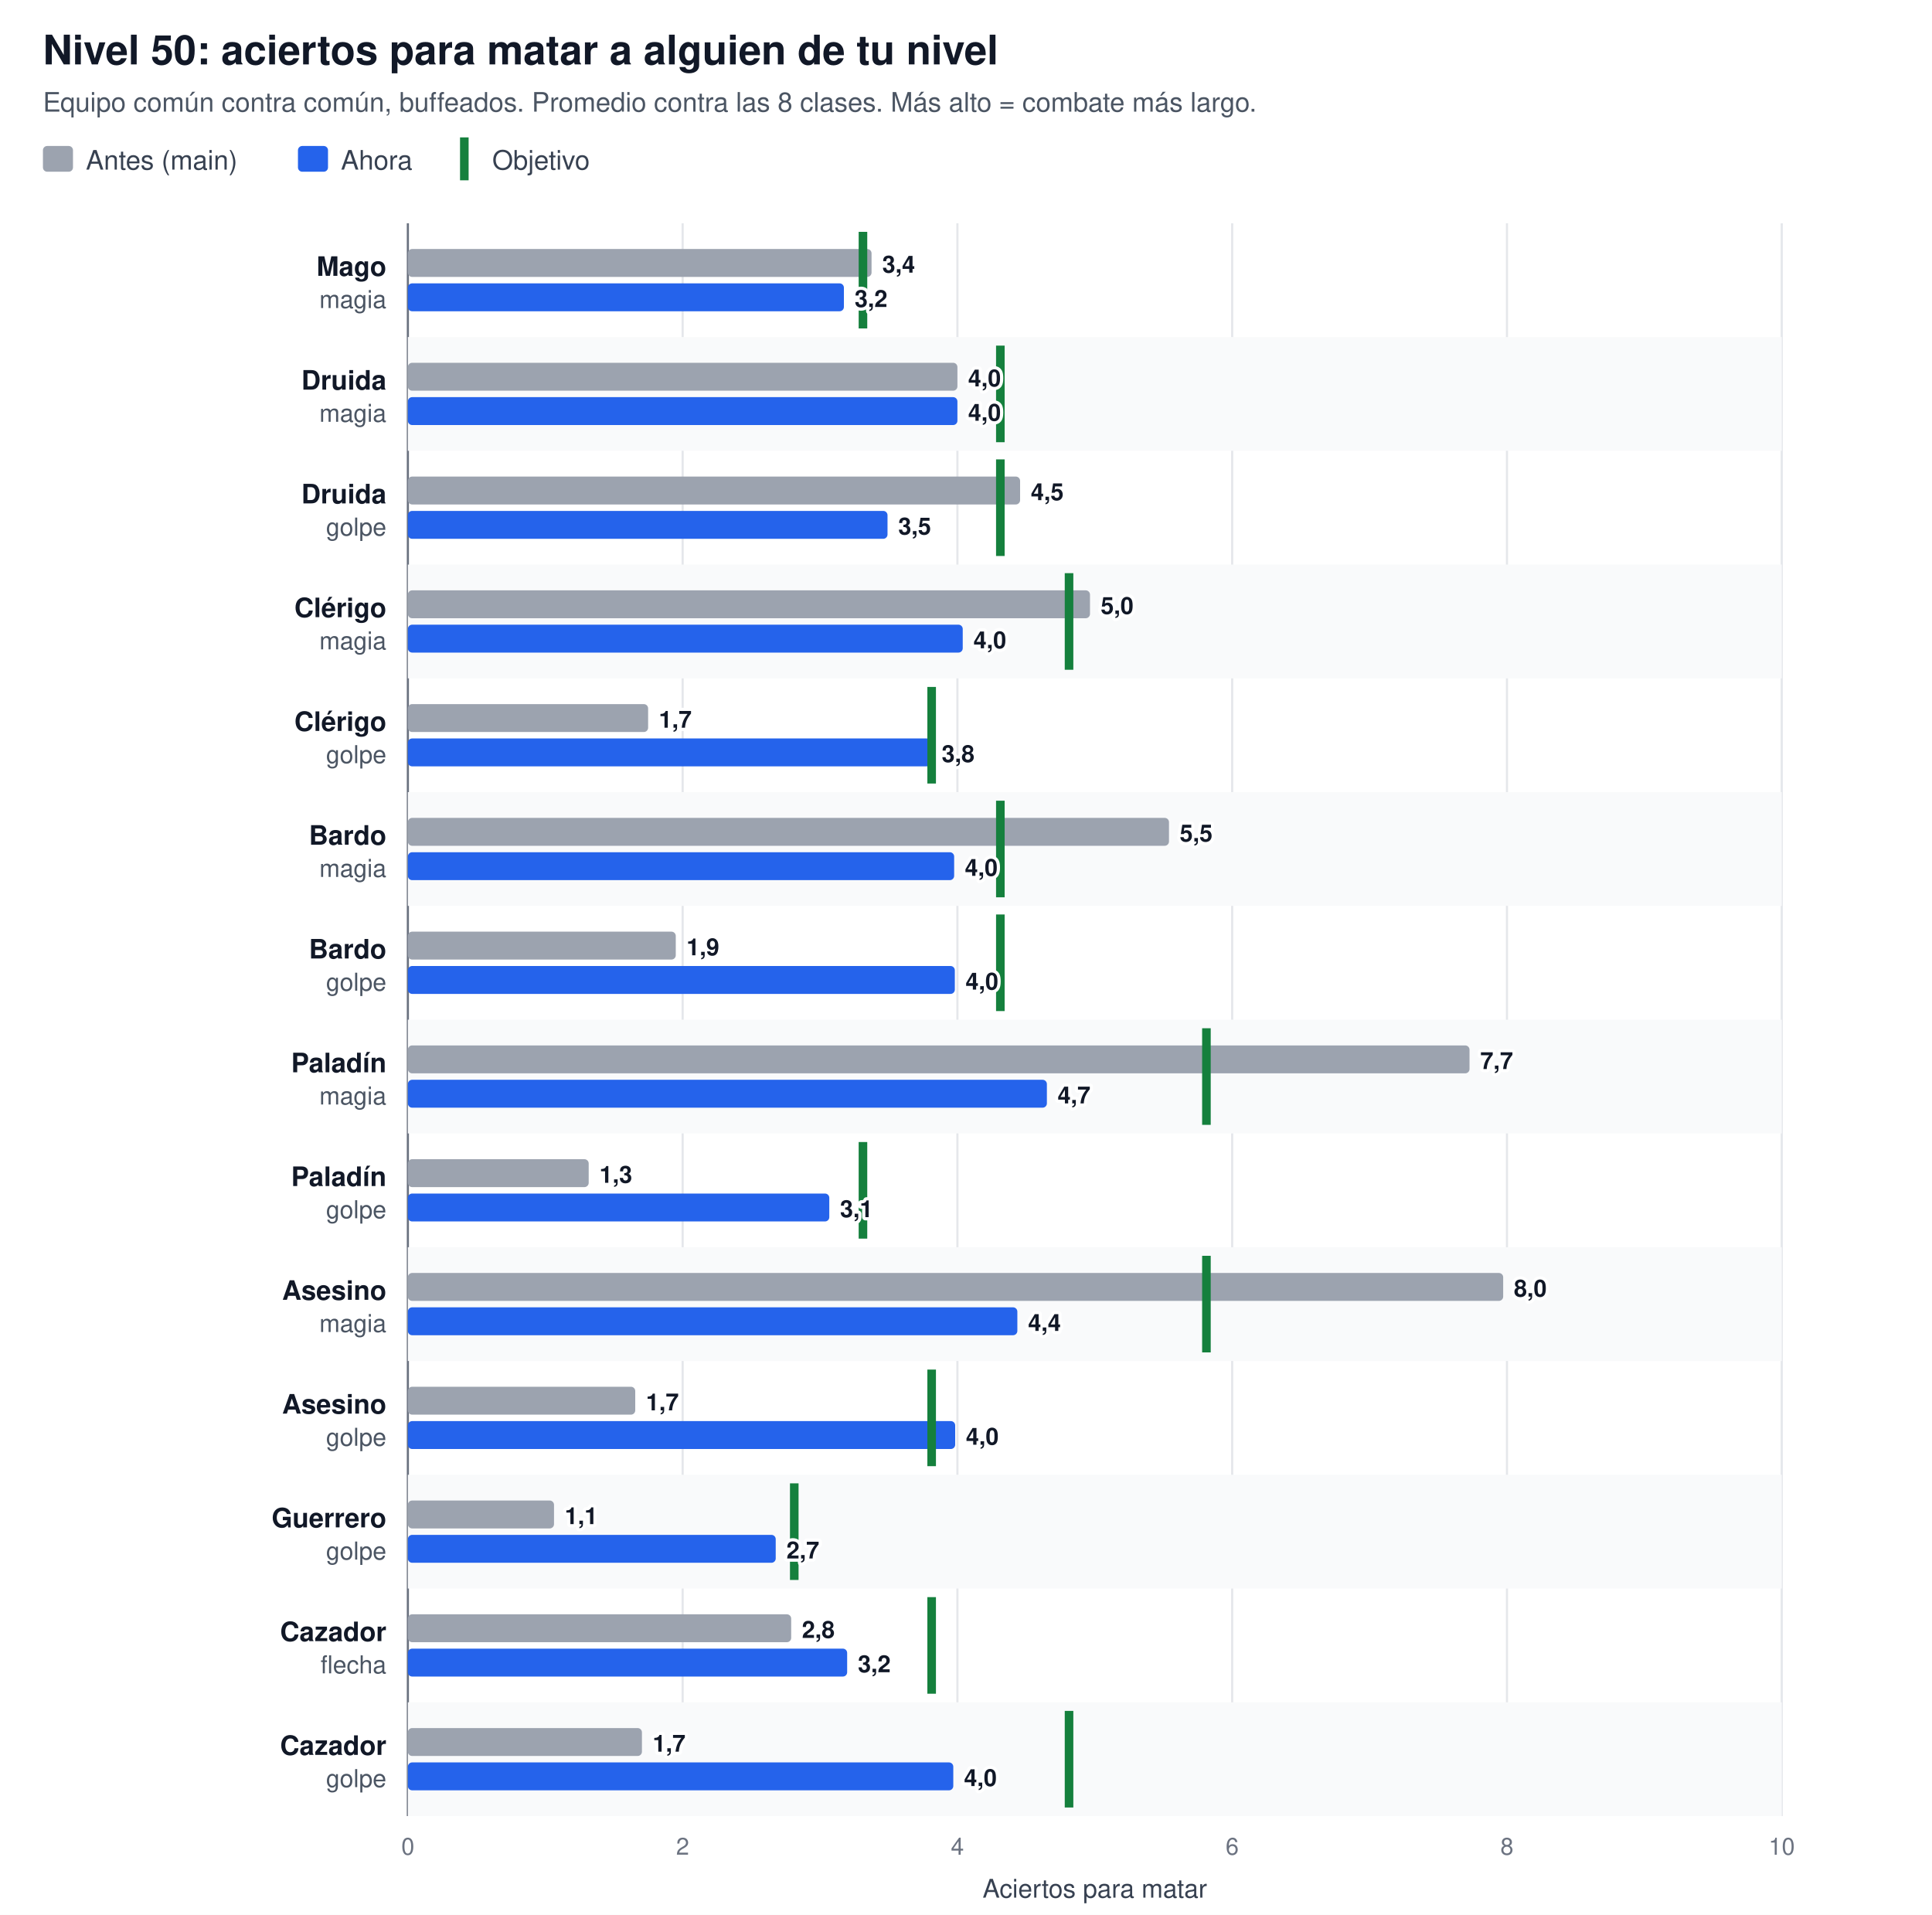
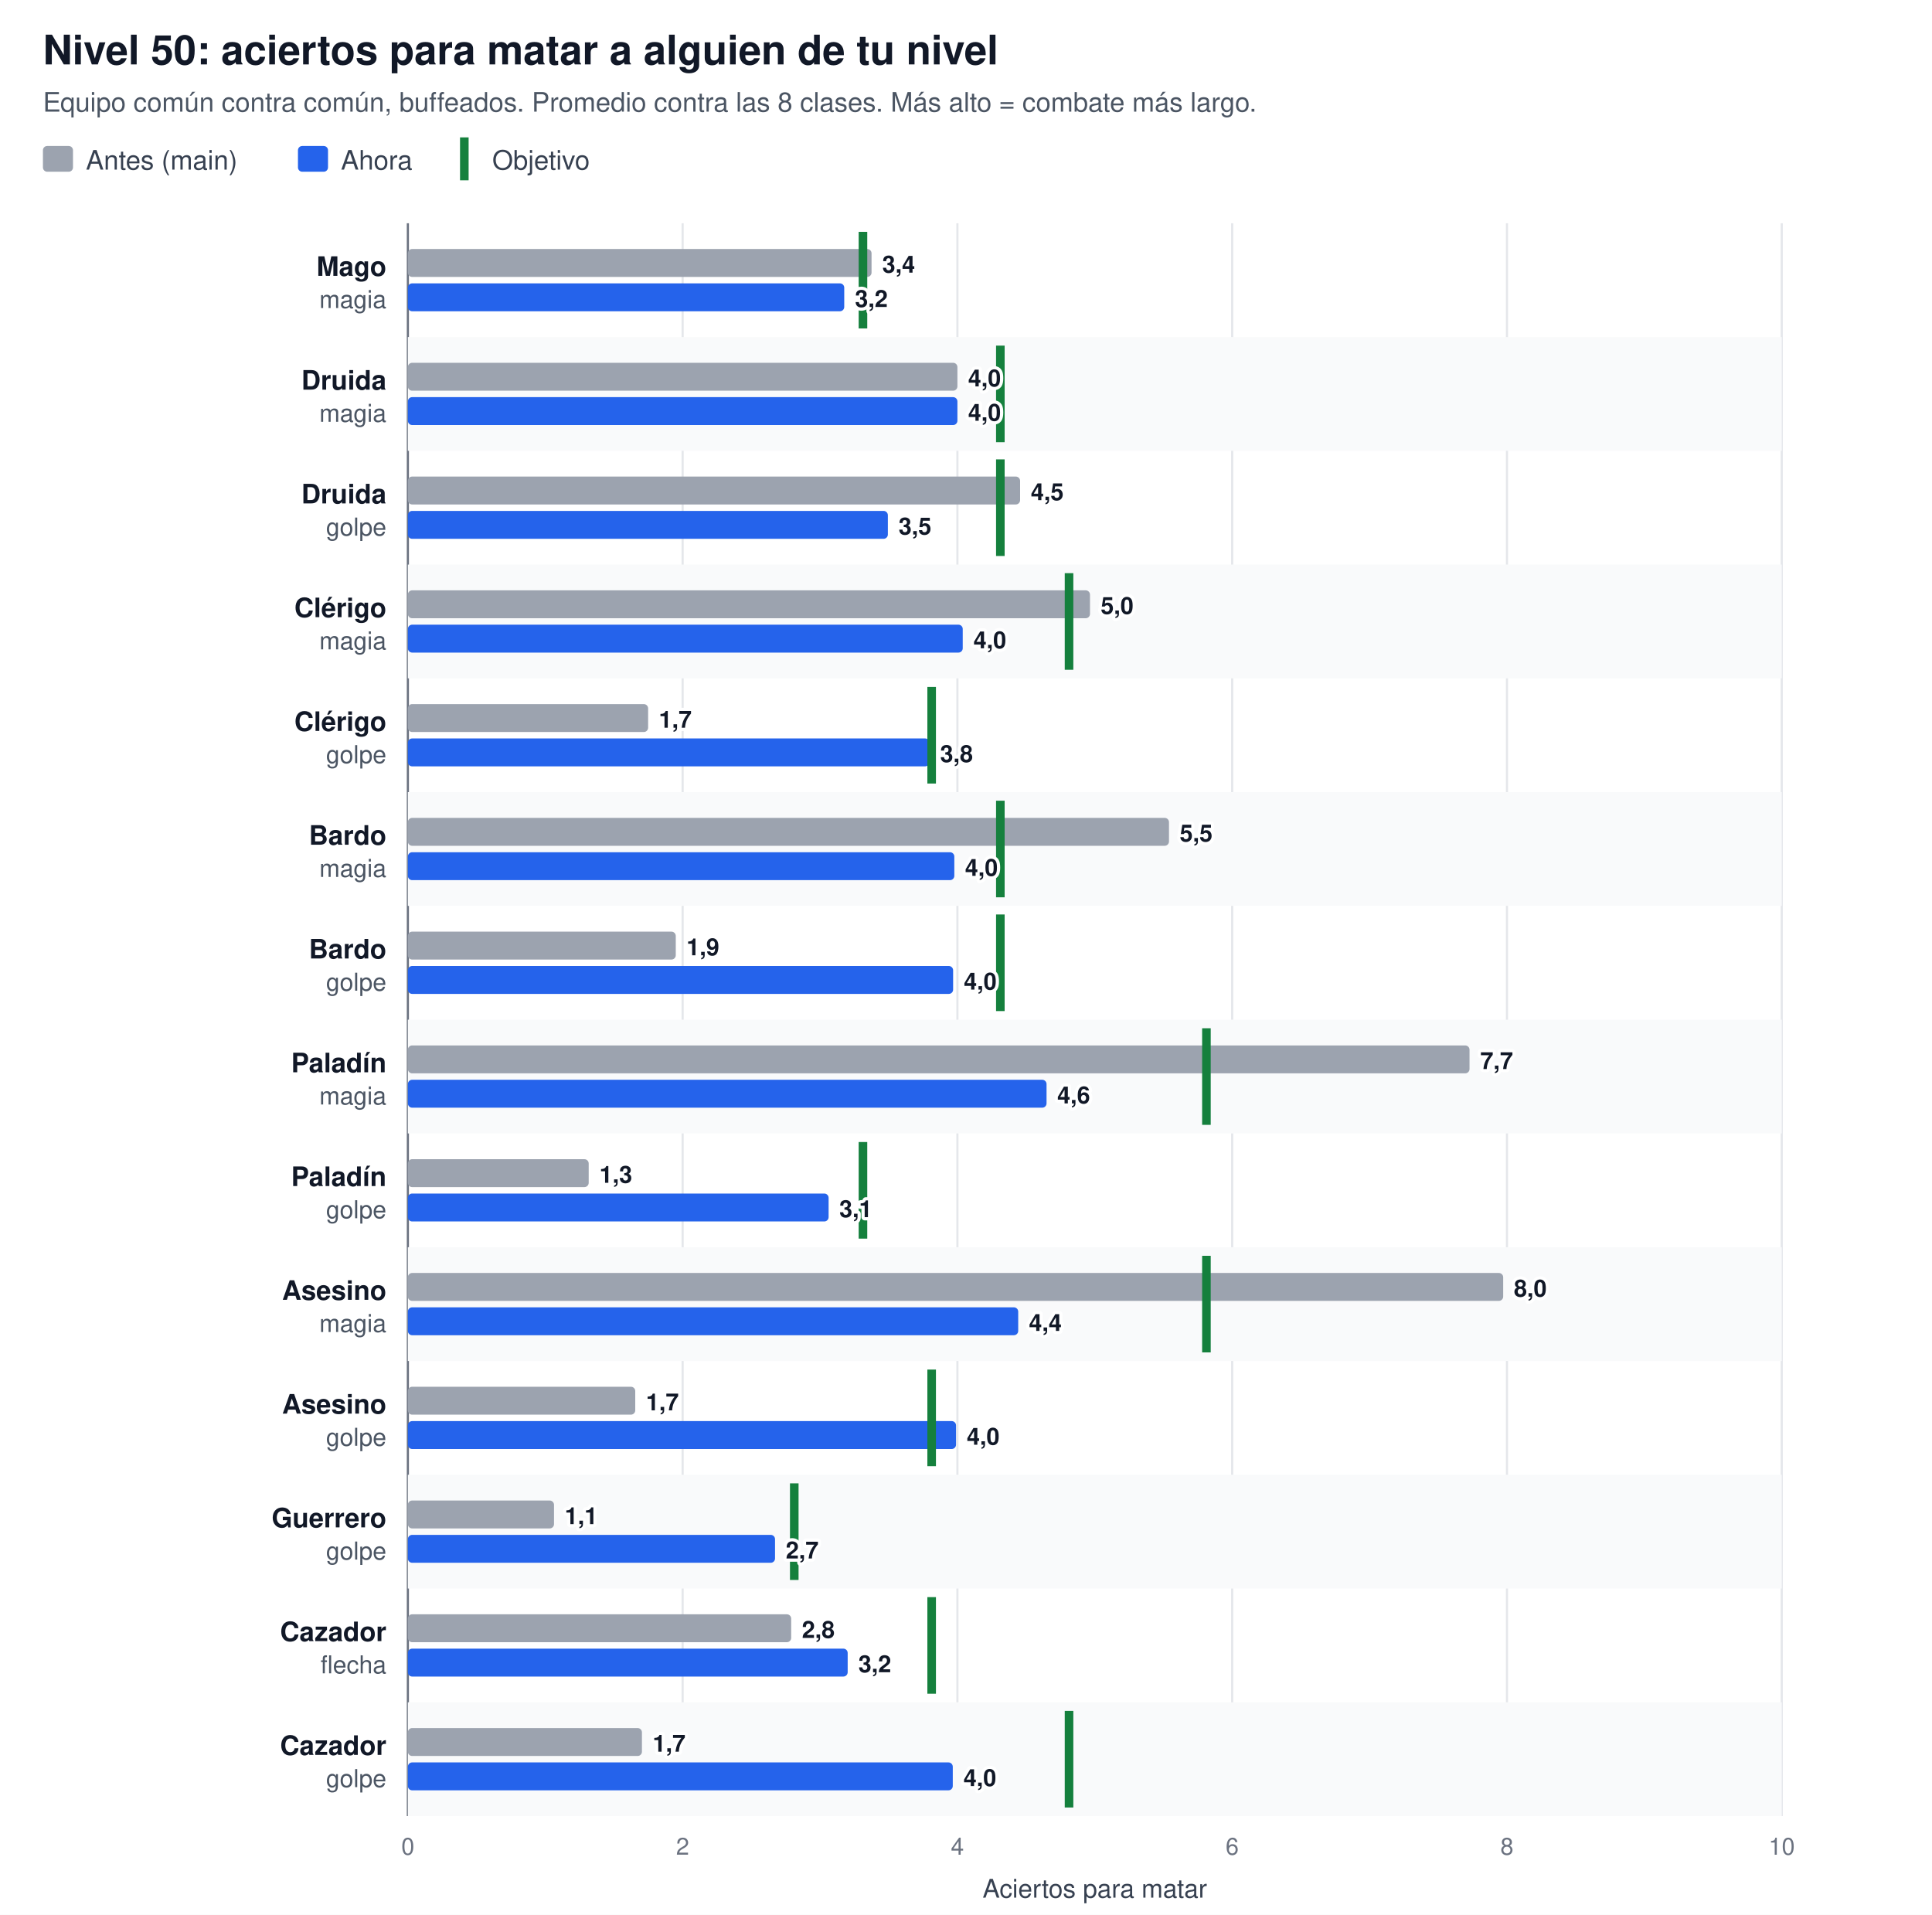
<svg xmlns="http://www.w3.org/2000/svg" width="900" height="892" viewBox="0 0 900 892" font-family="Helvetica, Arial, sans-serif">
  <rect width="100%" height="100%" fill="#ffffff" />
  <text x="20" y="30" font-size="19" font-weight="700" fill="#111827">Nivel 50: aciertos para matar a alguien de tu nivel</text>
  <text x="20" y="52" font-size="12.5" fill="#4b5563">Equipo común contra común, buffeados. Promedio contra las 8 clases. Más alto = combate más largo.</text>
  <rect x="20" y="68" width="14" height="12" fill="#9ca3af" rx="2" />
  <text x="40" y="79" font-size="12.5" fill="#374151">Antes (main)</text>
  <rect x="138.8" y="68" width="14" height="12" fill="#2563eb" rx="2" />
  <text x="158.8" y="79" font-size="12.5" fill="#374151">Ahora</text>
  <rect x="214.3" y="64" width="4" height="20" fill="#15803d" />
  <text x="229.3" y="79" font-size="12.5" fill="#374151">Objetivo</text>
  <line x1="190" y1="104" x2="190" y2="846" stroke="#6b7280" stroke-width="1" />
  <text x="190" y="864" font-size="11" text-anchor="middle" fill="#6b7280">0</text>
  <line x1="318" y1="104" x2="318" y2="846" stroke="#e5e7eb" stroke-width="1" />
  <text x="318" y="864" font-size="11" text-anchor="middle" fill="#6b7280">2</text>
  <line x1="446" y1="104" x2="446" y2="846" stroke="#e5e7eb" stroke-width="1" />
  <text x="446" y="864" font-size="11" text-anchor="middle" fill="#6b7280">4</text>
  <line x1="574" y1="104" x2="574" y2="846" stroke="#e5e7eb" stroke-width="1" />
  <text x="574" y="864" font-size="11" text-anchor="middle" fill="#6b7280">6</text>
  <line x1="702" y1="104" x2="702" y2="846" stroke="#e5e7eb" stroke-width="1" />
  <text x="702" y="864" font-size="11" text-anchor="middle" fill="#6b7280">8</text>
  <line x1="830" y1="104" x2="830" y2="846" stroke="#e5e7eb" stroke-width="1" />
  <text x="830" y="864" font-size="11" text-anchor="middle" fill="#6b7280">10</text>
  <text x="510" y="884" font-size="12" text-anchor="middle" fill="#374151">Aciertos para matar</text>
  <text x="180" y="128.5" font-size="12.5" font-weight="600" text-anchor="end" fill="#111827">Mago</text>
  <text x="180" y="143.5" font-size="11.5" text-anchor="end" fill="#4b5563">magia</text>
  <rect x="190" y="116" width="216" height="13" fill="#9ca3af" rx="2" />
-   <rect x="190" y="132" width="203.12" height="13" fill="#2563eb" rx="2" />
+   <rect x="190" y="132" width="203.28" height="13" fill="#2563eb" rx="2" />
  <rect x="400" y="108" width="4" height="45" fill="#15803d" />
  <text x="411" y="127" font-size="11" font-weight="600" fill="#111827" paint-order="stroke" stroke="#ffffff" stroke-width="3" stroke-linejoin="round">3,4</text>
-   <text x="398.12" y="143" font-size="11" font-weight="600" fill="#111827" paint-order="stroke" stroke="#ffffff" stroke-width="3" stroke-linejoin="round">3,2</text>
+   <text x="398.28" y="143" font-size="11" font-weight="600" fill="#111827" paint-order="stroke" stroke="#ffffff" stroke-width="3" stroke-linejoin="round">3,2</text>
  <rect x="190" y="157" width="640" height="53" fill="#f9fafb" />
  <text x="180" y="181.5" font-size="12.5" font-weight="600" text-anchor="end" fill="#111827">Druida</text>
  <text x="180" y="196.5" font-size="11.5" text-anchor="end" fill="#4b5563">magia</text>
  <rect x="190" y="169" width="256" height="13" fill="#9ca3af" rx="2" />
  <rect x="190" y="185" width="256" height="13" fill="#2563eb" rx="2" />
  <rect x="464" y="161" width="4" height="45" fill="#15803d" />
  <text x="451" y="180" font-size="11" font-weight="600" fill="#111827" paint-order="stroke" stroke="#ffffff" stroke-width="3" stroke-linejoin="round">4,0</text>
  <text x="451" y="196" font-size="11" font-weight="600" fill="#111827" paint-order="stroke" stroke="#ffffff" stroke-width="3" stroke-linejoin="round">4,0</text>
  <text x="180" y="234.5" font-size="12.5" font-weight="600" text-anchor="end" fill="#111827">Druida</text>
  <text x="180" y="249.5" font-size="11.5" text-anchor="end" fill="#4b5563">golpe</text>
  <rect x="190" y="222" width="285.2" height="13" fill="#9ca3af" rx="2" />
-   <rect x="190" y="238" width="223.44" height="13" fill="#2563eb" rx="2" />
+   <rect x="190" y="238" width="223.6" height="13" fill="#2563eb" rx="2" />
  <rect x="464" y="214" width="4" height="45" fill="#15803d" />
  <text x="480.2" y="233" font-size="11" font-weight="600" fill="#111827" paint-order="stroke" stroke="#ffffff" stroke-width="3" stroke-linejoin="round">4,5</text>
-   <text x="418.44" y="249" font-size="11" font-weight="600" fill="#111827" paint-order="stroke" stroke="#ffffff" stroke-width="3" stroke-linejoin="round">3,5</text>
+   <text x="418.6" y="249" font-size="11" font-weight="600" fill="#111827" paint-order="stroke" stroke="#ffffff" stroke-width="3" stroke-linejoin="round">3,5</text>
  <rect x="190" y="263" width="640" height="53" fill="#f9fafb" />
  <text x="180" y="287.5" font-size="12.5" font-weight="600" text-anchor="end" fill="#111827">Clérigo</text>
  <text x="180" y="302.5" font-size="11.5" text-anchor="end" fill="#4b5563">magia</text>
  <rect x="190" y="275" width="317.76" height="13" fill="#9ca3af" rx="2" />
  <rect x="190" y="291" width="258.48" height="13" fill="#2563eb" rx="2" />
  <rect x="496" y="267" width="4" height="45" fill="#15803d" />
  <text x="512.76" y="286" font-size="11" font-weight="600" fill="#111827" paint-order="stroke" stroke="#ffffff" stroke-width="3" stroke-linejoin="round">5,0</text>
  <text x="453.48" y="302" font-size="11" font-weight="600" fill="#111827" paint-order="stroke" stroke="#ffffff" stroke-width="3" stroke-linejoin="round">4,0</text>
  <text x="180" y="340.5" font-size="12.5" font-weight="600" text-anchor="end" fill="#111827">Clérigo</text>
  <text x="180" y="355.5" font-size="11.5" text-anchor="end" fill="#4b5563">golpe</text>
  <rect x="190" y="328" width="111.92" height="13" fill="#9ca3af" rx="2" />
-   <rect x="190" y="344" width="243.68" height="13" fill="#2563eb" rx="2" />
+   <rect x="190" y="344" width="242.96" height="13" fill="#2563eb" rx="2" />
  <rect x="432" y="320" width="4" height="45" fill="#15803d" />
  <text x="306.92" y="339" font-size="11" font-weight="600" fill="#111827" paint-order="stroke" stroke="#ffffff" stroke-width="3" stroke-linejoin="round">1,7</text>
-   <text x="438.68" y="355" font-size="11" font-weight="600" fill="#111827" paint-order="stroke" stroke="#ffffff" stroke-width="3" stroke-linejoin="round">3,8</text>
+   <text x="437.96" y="355" font-size="11" font-weight="600" fill="#111827" paint-order="stroke" stroke="#ffffff" stroke-width="3" stroke-linejoin="round">3,8</text>
  <rect x="190" y="369" width="640" height="53" fill="#f9fafb" />
  <text x="180" y="393.5" font-size="12.5" font-weight="600" text-anchor="end" fill="#111827">Bardo</text>
  <text x="180" y="408.5" font-size="11.5" text-anchor="end" fill="#4b5563">magia</text>
  <rect x="190" y="381" width="354.56" height="13" fill="#9ca3af" rx="2" />
-   <rect x="190" y="397" width="254.48" height="13" fill="#2563eb" rx="2" />
+   <rect x="190" y="397" width="254.56" height="13" fill="#2563eb" rx="2" />
  <rect x="464" y="373" width="4" height="45" fill="#15803d" />
  <text x="549.56" y="392" font-size="11" font-weight="600" fill="#111827" paint-order="stroke" stroke="#ffffff" stroke-width="3" stroke-linejoin="round">5,5</text>
-   <text x="449.48" y="408" font-size="11" font-weight="600" fill="#111827" paint-order="stroke" stroke="#ffffff" stroke-width="3" stroke-linejoin="round">4,0</text>
+   <text x="449.56" y="408" font-size="11" font-weight="600" fill="#111827" paint-order="stroke" stroke="#ffffff" stroke-width="3" stroke-linejoin="round">4,0</text>
  <text x="180" y="446.5" font-size="12.5" font-weight="600" text-anchor="end" fill="#111827">Bardo</text>
  <text x="180" y="461.5" font-size="11.5" text-anchor="end" fill="#4b5563">golpe</text>
  <rect x="190" y="434" width="124.8" height="13" fill="#9ca3af" rx="2" />
-   <rect x="190" y="450" width="254.8" height="13" fill="#2563eb" rx="2" />
+   <rect x="190" y="450" width="254" height="13" fill="#2563eb" rx="2" />
  <rect x="464" y="426" width="4" height="45" fill="#15803d" />
  <text x="319.8" y="445" font-size="11" font-weight="600" fill="#111827" paint-order="stroke" stroke="#ffffff" stroke-width="3" stroke-linejoin="round">1,9</text>
-   <text x="449.8" y="461" font-size="11" font-weight="600" fill="#111827" paint-order="stroke" stroke="#ffffff" stroke-width="3" stroke-linejoin="round">4,0</text>
+   <text x="449" y="461" font-size="11" font-weight="600" fill="#111827" paint-order="stroke" stroke="#ffffff" stroke-width="3" stroke-linejoin="round">4,0</text>
  <rect x="190" y="475" width="640" height="53" fill="#f9fafb" />
  <text x="180" y="499.5" font-size="12.5" font-weight="600" text-anchor="end" fill="#111827">Paladín</text>
  <text x="180" y="514.5" font-size="11.5" text-anchor="end" fill="#4b5563">magia</text>
  <rect x="190" y="487" width="494.56" height="13" fill="#9ca3af" rx="2" />
-   <rect x="190" y="503" width="297.68" height="13" fill="#2563eb" rx="2" />
+   <rect x="190" y="503" width="297.52" height="13" fill="#2563eb" rx="2" />
  <rect x="560" y="479" width="4" height="45" fill="#15803d" />
  <text x="689.56" y="498" font-size="11" font-weight="600" fill="#111827" paint-order="stroke" stroke="#ffffff" stroke-width="3" stroke-linejoin="round">7,7</text>
-   <text x="492.68" y="514" font-size="11" font-weight="600" fill="#111827" paint-order="stroke" stroke="#ffffff" stroke-width="3" stroke-linejoin="round">4,7</text>
+   <text x="492.52" y="514" font-size="11" font-weight="600" fill="#111827" paint-order="stroke" stroke="#ffffff" stroke-width="3" stroke-linejoin="round">4,6</text>
  <text x="180" y="552.5" font-size="12.5" font-weight="600" text-anchor="end" fill="#111827">Paladín</text>
  <text x="180" y="567.5" font-size="11.5" text-anchor="end" fill="#4b5563">golpe</text>
  <rect x="190" y="540" width="84.24" height="13" fill="#9ca3af" rx="2" />
-   <rect x="190" y="556" width="196.32" height="13" fill="#2563eb" rx="2" />
+   <rect x="190" y="556" width="196" height="13" fill="#2563eb" rx="2" />
  <rect x="400" y="532" width="4" height="45" fill="#15803d" />
  <text x="279.24" y="551" font-size="11" font-weight="600" fill="#111827" paint-order="stroke" stroke="#ffffff" stroke-width="3" stroke-linejoin="round">1,3</text>
-   <text x="391.32" y="567" font-size="11" font-weight="600" fill="#111827" paint-order="stroke" stroke="#ffffff" stroke-width="3" stroke-linejoin="round">3,1</text>
+   <text x="391" y="567" font-size="11" font-weight="600" fill="#111827" paint-order="stroke" stroke="#ffffff" stroke-width="3" stroke-linejoin="round">3,1</text>
  <rect x="190" y="581" width="640" height="53" fill="#f9fafb" />
  <text x="180" y="605.5" font-size="12.5" font-weight="600" text-anchor="end" fill="#111827">Asesino</text>
  <text x="180" y="620.5" font-size="11.5" text-anchor="end" fill="#4b5563">magia</text>
  <rect x="190" y="593" width="510.24" height="13" fill="#9ca3af" rx="2" />
-   <rect x="190" y="609" width="283.92" height="13" fill="#2563eb" rx="2" />
+   <rect x="190" y="609" width="284.32" height="13" fill="#2563eb" rx="2" />
  <rect x="560" y="585" width="4" height="45" fill="#15803d" />
  <text x="705.24" y="604" font-size="11" font-weight="600" fill="#111827" paint-order="stroke" stroke="#ffffff" stroke-width="3" stroke-linejoin="round">8,0</text>
-   <text x="478.92" y="620" font-size="11" font-weight="600" fill="#111827" paint-order="stroke" stroke="#ffffff" stroke-width="3" stroke-linejoin="round">4,4</text>
+   <text x="479.32" y="620" font-size="11" font-weight="600" fill="#111827" paint-order="stroke" stroke="#ffffff" stroke-width="3" stroke-linejoin="round">4,4</text>
  <text x="180" y="658.5" font-size="12.5" font-weight="600" text-anchor="end" fill="#111827">Asesino</text>
  <text x="180" y="673.5" font-size="11.5" text-anchor="end" fill="#4b5563">golpe</text>
  <rect x="190" y="646" width="105.92" height="13" fill="#9ca3af" rx="2" />
-   <rect x="190" y="662" width="254.96" height="13" fill="#2563eb" rx="2" />
+   <rect x="190" y="662" width="255.36" height="13" fill="#2563eb" rx="2" />
  <rect x="432" y="638" width="4" height="45" fill="#15803d" />
  <text x="300.92" y="657" font-size="11" font-weight="600" fill="#111827" paint-order="stroke" stroke="#ffffff" stroke-width="3" stroke-linejoin="round">1,7</text>
-   <text x="449.96" y="673" font-size="11" font-weight="600" fill="#111827" paint-order="stroke" stroke="#ffffff" stroke-width="3" stroke-linejoin="round">4,0</text>
+   <text x="450.36" y="673" font-size="11" font-weight="600" fill="#111827" paint-order="stroke" stroke="#ffffff" stroke-width="3" stroke-linejoin="round">4,0</text>
  <rect x="190" y="687" width="640" height="53" fill="#f9fafb" />
  <text x="180" y="711.5" font-size="12.5" font-weight="600" text-anchor="end" fill="#111827">Guerrero</text>
  <text x="180" y="726.5" font-size="11.5" text-anchor="end" fill="#4b5563">golpe</text>
  <rect x="190" y="699" width="68.08" height="13" fill="#9ca3af" rx="2" />
-   <rect x="190" y="715" width="171.36" height="13" fill="#2563eb" rx="2" />
+   <rect x="190" y="715" width="171.04" height="13" fill="#2563eb" rx="2" />
  <rect x="368" y="691" width="4" height="45" fill="#15803d" />
  <text x="263.08" y="710" font-size="11" font-weight="600" fill="#111827" paint-order="stroke" stroke="#ffffff" stroke-width="3" stroke-linejoin="round">1,1</text>
-   <text x="366.36" y="726" font-size="11" font-weight="600" fill="#111827" paint-order="stroke" stroke="#ffffff" stroke-width="3" stroke-linejoin="round">2,7</text>
+   <text x="366.04" y="726" font-size="11" font-weight="600" fill="#111827" paint-order="stroke" stroke="#ffffff" stroke-width="3" stroke-linejoin="round">2,7</text>
  <text x="180" y="764.5" font-size="12.5" font-weight="600" text-anchor="end" fill="#111827">Cazador</text>
  <text x="180" y="779.5" font-size="11.5" text-anchor="end" fill="#4b5563">flecha</text>
  <rect x="190" y="752" width="178.56" height="13" fill="#9ca3af" rx="2" />
-   <rect x="190" y="768" width="204.64" height="13" fill="#2563eb" rx="2" />
+   <rect x="190" y="768" width="204.88" height="13" fill="#2563eb" rx="2" />
  <rect x="432" y="744" width="4" height="45" fill="#15803d" />
  <text x="373.56" y="763" font-size="11" font-weight="600" fill="#111827" paint-order="stroke" stroke="#ffffff" stroke-width="3" stroke-linejoin="round">2,8</text>
-   <text x="399.64" y="779" font-size="11" font-weight="600" fill="#111827" paint-order="stroke" stroke="#ffffff" stroke-width="3" stroke-linejoin="round">3,2</text>
+   <text x="399.88" y="779" font-size="11" font-weight="600" fill="#111827" paint-order="stroke" stroke="#ffffff" stroke-width="3" stroke-linejoin="round">3,2</text>
  <rect x="190" y="793" width="640" height="53" fill="#f9fafb" />
  <text x="180" y="817.5" font-size="12.5" font-weight="600" text-anchor="end" fill="#111827">Cazador</text>
  <text x="180" y="832.5" font-size="11.5" text-anchor="end" fill="#4b5563">golpe</text>
  <rect x="190" y="805" width="109.04" height="13" fill="#9ca3af" rx="2" />
-   <rect x="190" y="821" width="254.08" height="13" fill="#2563eb" rx="2" />
+   <rect x="190" y="821" width="253.84" height="13" fill="#2563eb" rx="2" />
  <rect x="496" y="797" width="4" height="45" fill="#15803d" />
  <text x="304.04" y="816" font-size="11" font-weight="600" fill="#111827" paint-order="stroke" stroke="#ffffff" stroke-width="3" stroke-linejoin="round">1,7</text>
-   <text x="449.08" y="832" font-size="11" font-weight="600" fill="#111827" paint-order="stroke" stroke="#ffffff" stroke-width="3" stroke-linejoin="round">4,0</text>
+   <text x="448.84" y="832" font-size="11" font-weight="600" fill="#111827" paint-order="stroke" stroke="#ffffff" stroke-width="3" stroke-linejoin="round">4,0</text>
</svg>
